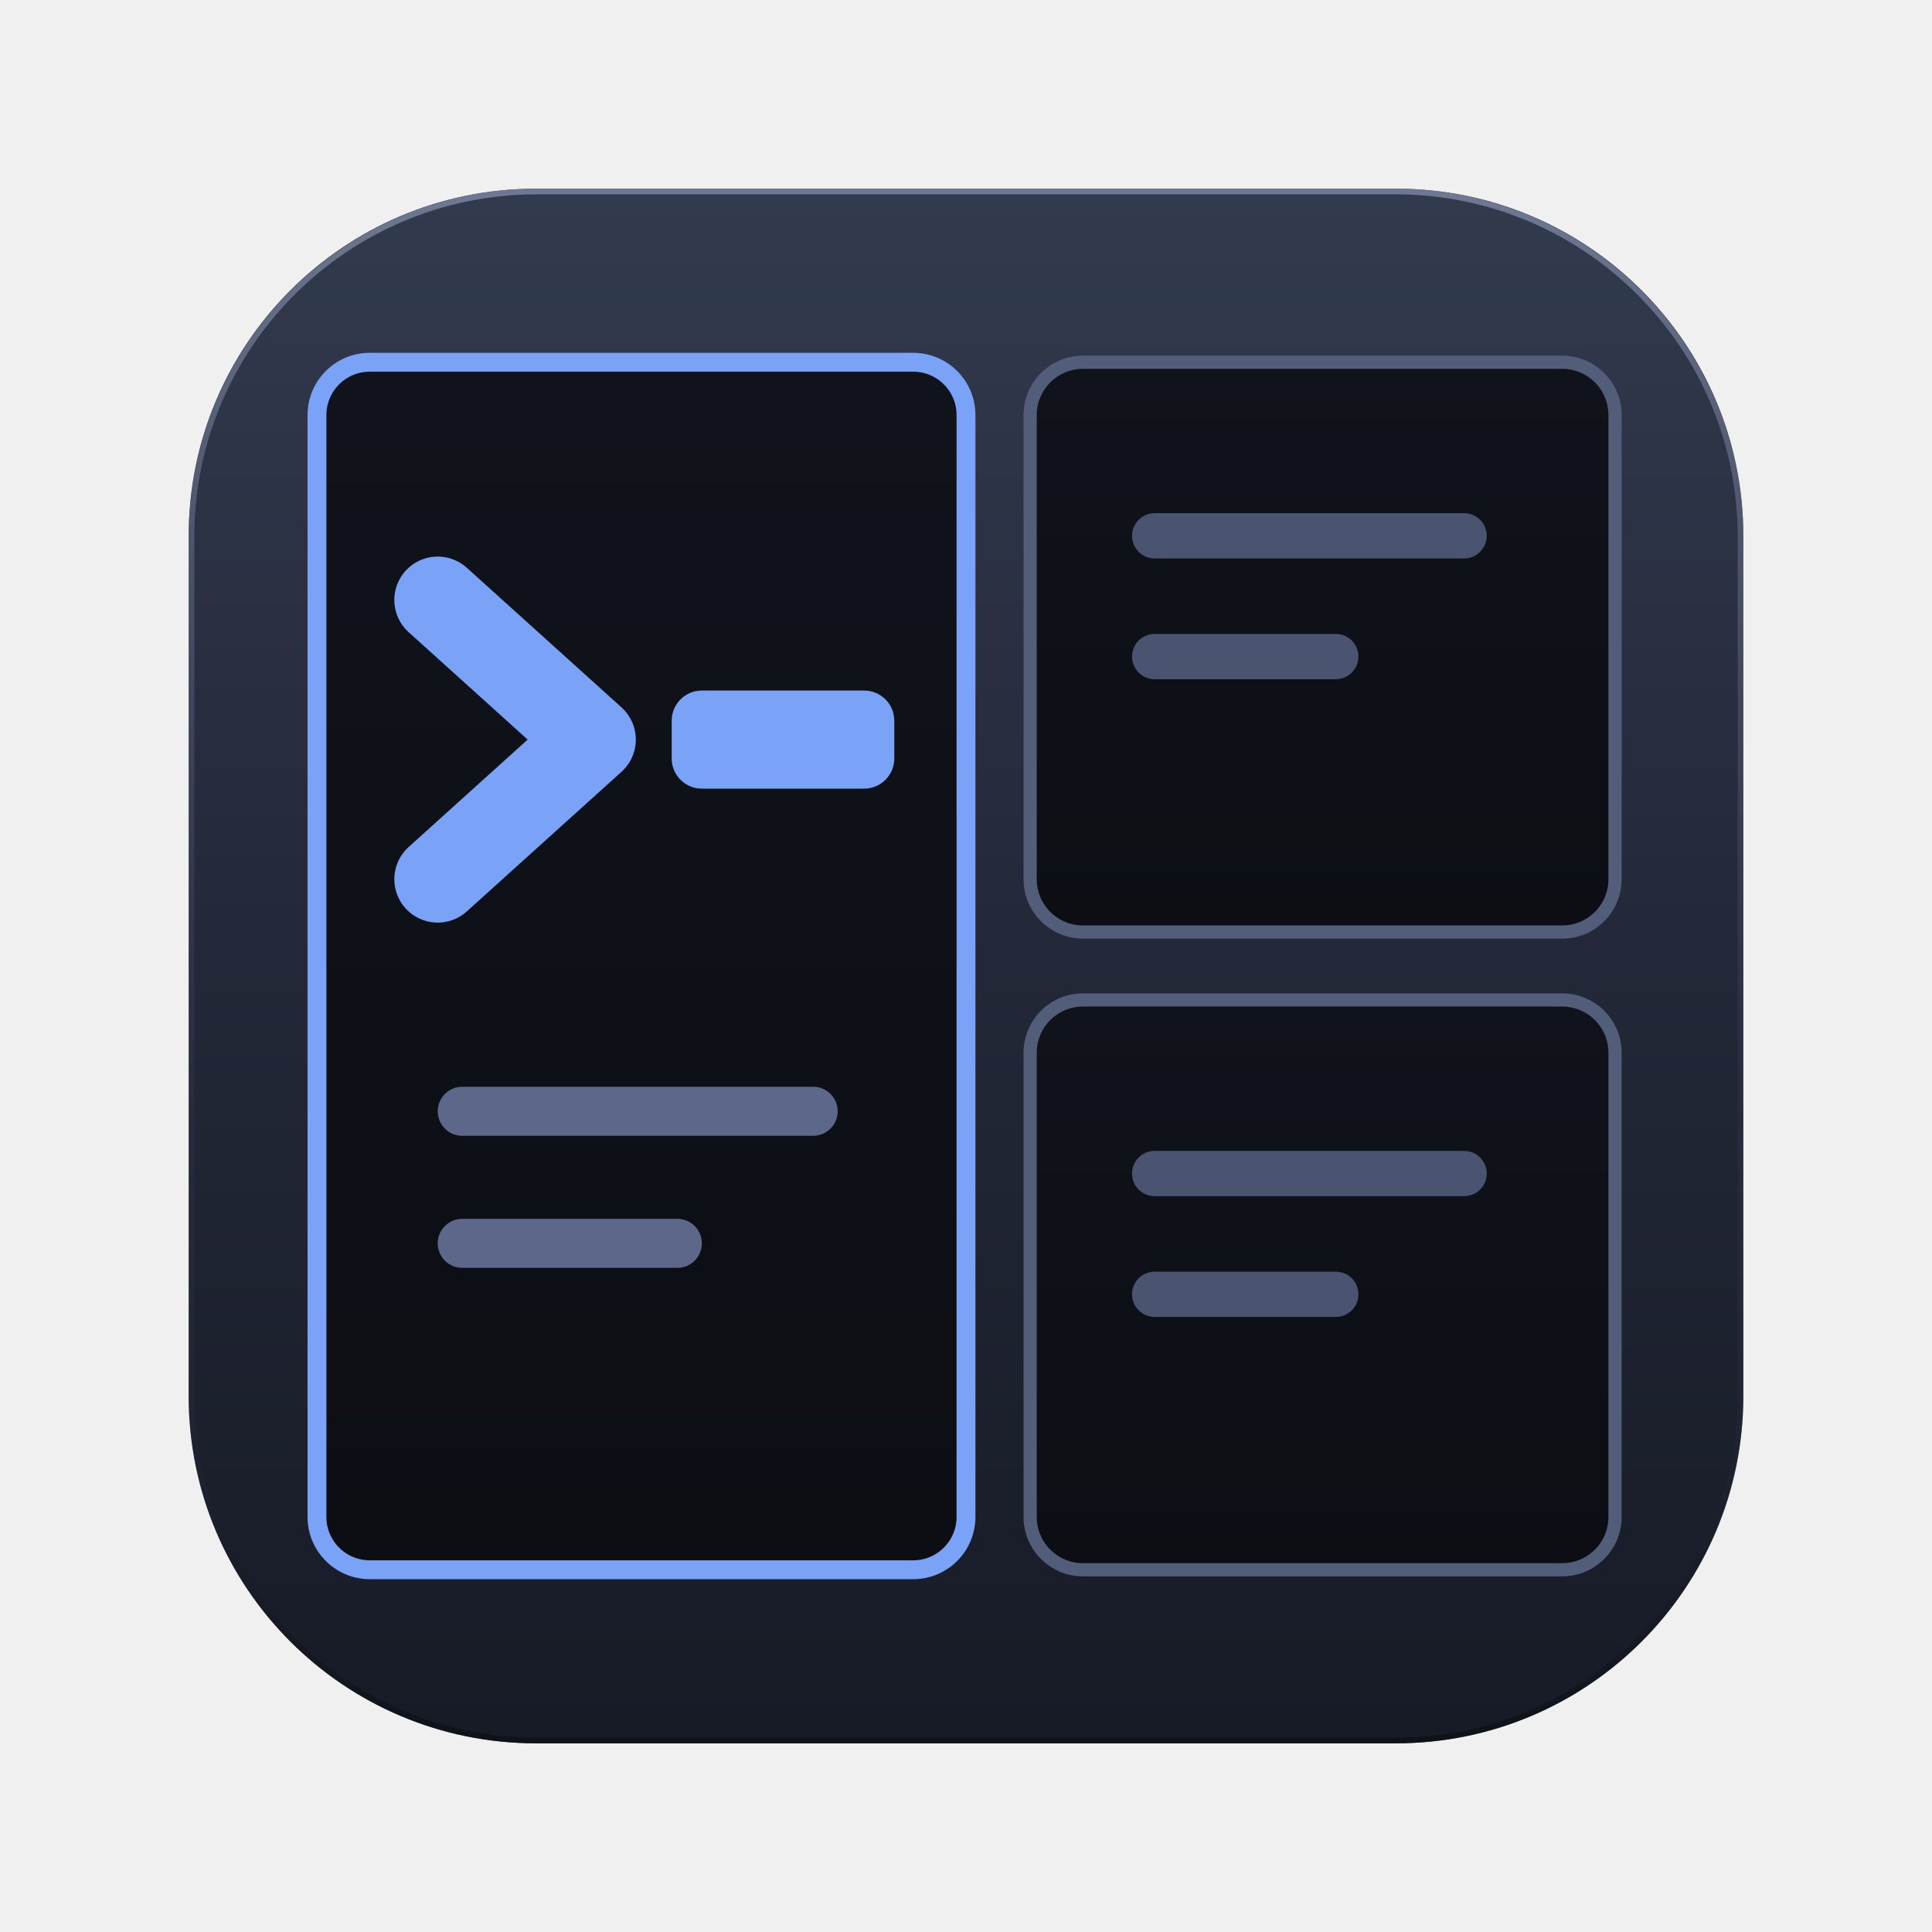
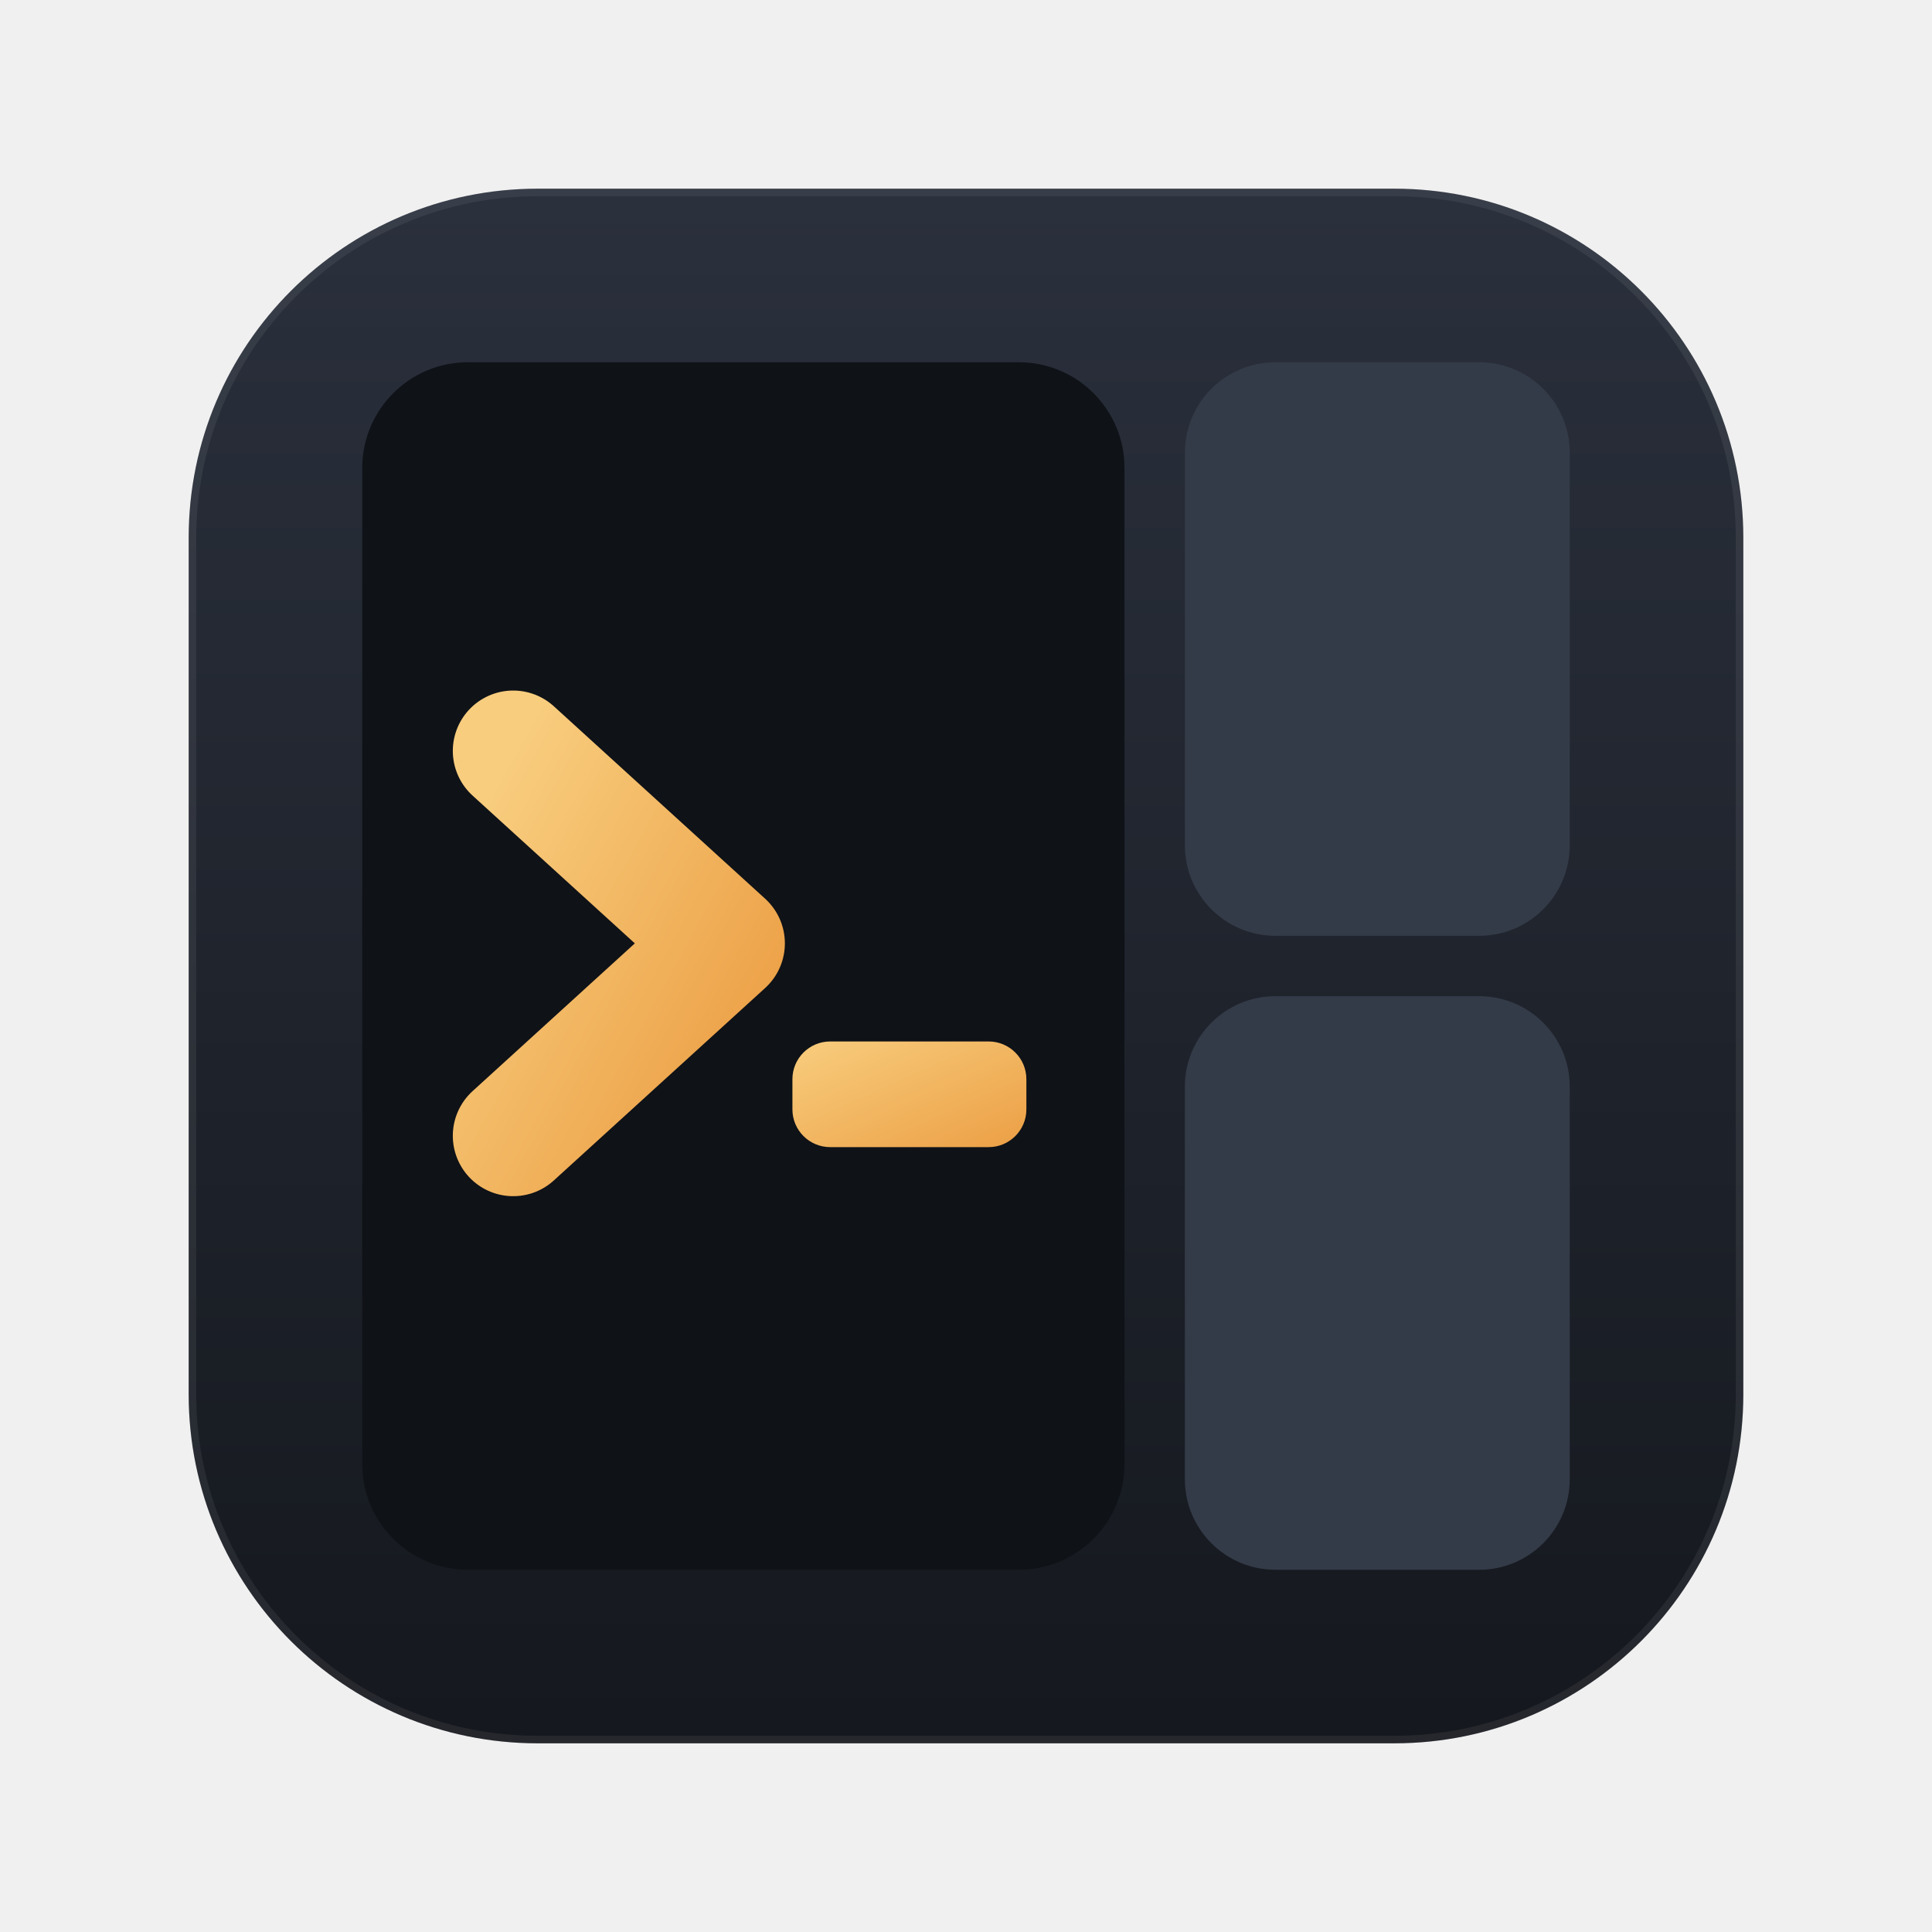
<svg xmlns="http://www.w3.org/2000/svg" width="1024" height="1024" viewBox="0 0 1024 1024">
  <defs>
    <linearGradient id="shell" x1="0" y1="0" x2="0" y2="1">
-       <stop offset="0" stop-color="#323a4e" />
-       <stop offset="0.5" stop-color="#232838" />
-       <stop offset="1" stop-color="#171b26" />
+       <stop offset="0" stop-color="#2a303c" />
+       <stop offset="1" stop-color="#15181e" />
    </linearGradient>
-     <linearGradient id="rim" x1="0" y1="0" x2="0" y2="1">
-       <stop offset="0" stop-color="#79839e" stop-opacity="0.85" />
-       <stop offset="0.6" stop-color="#3a4258" stop-opacity="0.2" />
-       <stop offset="1" stop-color="#0d0f15" stop-opacity="0.7" />
-     </linearGradient>
-     <linearGradient id="pane" x1="0" y1="0" x2="0" y2="1">
-       <stop offset="0" stop-color="#10131b" />
-       <stop offset="1" stop-color="#0c0e14" />
+     <linearGradient id="amber" x1="0" y1="0" x2="1" y2="1">
+       <stop offset="0" stop-color="#f8cd7e" />
+       <stop offset="1" stop-color="#ec9f45" />
    </linearGradient>
  </defs>
-   <rect x="100" y="100" width="824" height="824" rx="184" fill="url(#shell)" />
-   <rect x="101.5" y="101.5" width="821" height="821" rx="183" fill="none" stroke="url(#rim)" stroke-width="3" />
-   <rect x="168" y="192" width="344" height="640" rx="28" fill="url(#pane)" stroke="#7aa2f7" stroke-width="10" />
-   <rect x="546" y="192" width="310" height="302" rx="28" fill="url(#pane)" stroke="#525d7a" stroke-width="7" />
-   <rect x="546" y="530" width="310" height="302" rx="28" fill="url(#pane)" stroke="#525d7a" stroke-width="7" />
-   <polyline points="232,318 314,392 232,466" fill="none" stroke="#7aa2f7" stroke-width="46" stroke-linecap="round" stroke-linejoin="round" />
-   <rect x="356" y="366" width="118" height="52" rx="16" fill="#7aa2f7" />
-   <g fill="#5c678a">
-     <rect x="232" y="576" width="212" height="26" rx="13" />
-     <rect x="232" y="646" width="140" height="26" rx="13" />
-   </g>
-   <g fill="#4a5470">
-     <rect x="600" y="272" width="188" height="24" rx="12" />
-     <rect x="600" y="336" width="120" height="24" rx="12" />
-     <rect x="600" y="610" width="188" height="24" rx="12" />
-     <rect x="600" y="674" width="120" height="24" rx="12" />
-   </g>
+   <rect x="100" y="100" width="824" height="824" rx="185" fill="url(#shell)" />
+   <rect x="102" y="102" width="820" height="820" rx="183" fill="none" stroke="#ffffff" stroke-opacity="0.07" stroke-width="4" />
+   <rect x="192" y="192" width="404" height="640" rx="56" fill="#0f1217" />
+   <rect x="628" y="192" width="204" height="304" rx="48" fill="#343b48" />
+   <rect x="628" y="528" width="204" height="304" rx="48" fill="#343b48" />
+   <polyline points="272,398 384,500 272,602" fill="none" stroke="url(#amber)" stroke-width="64" stroke-linecap="round" stroke-linejoin="round" />
+   <rect x="420" y="552" width="124" height="56" rx="20" fill="url(#amber)" />
</svg>
